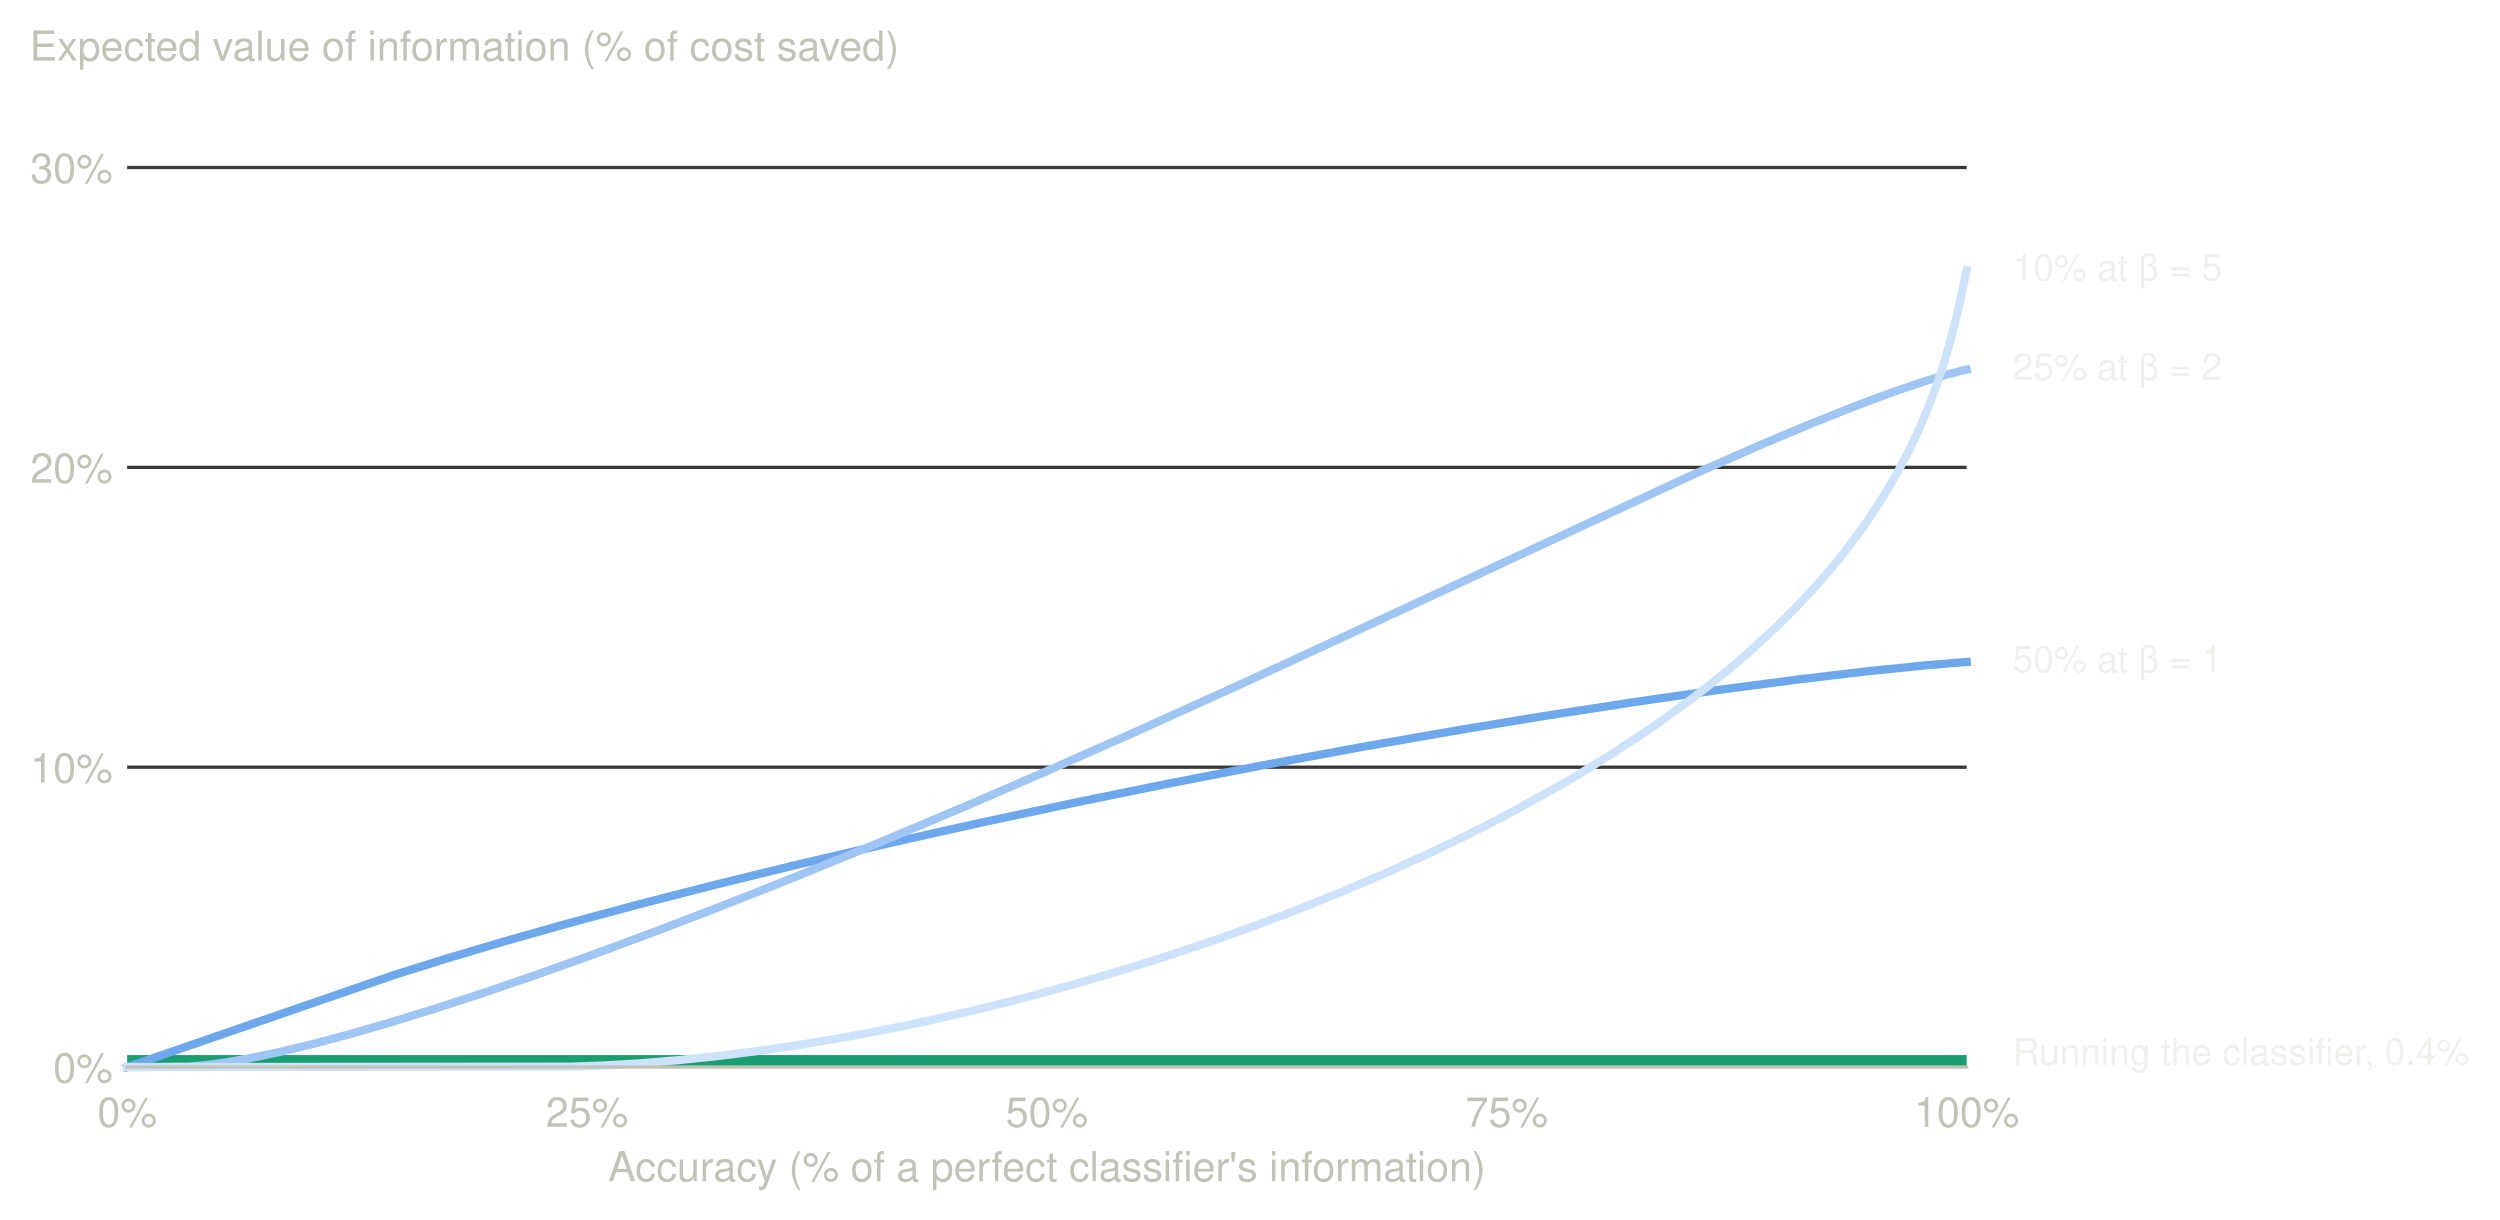
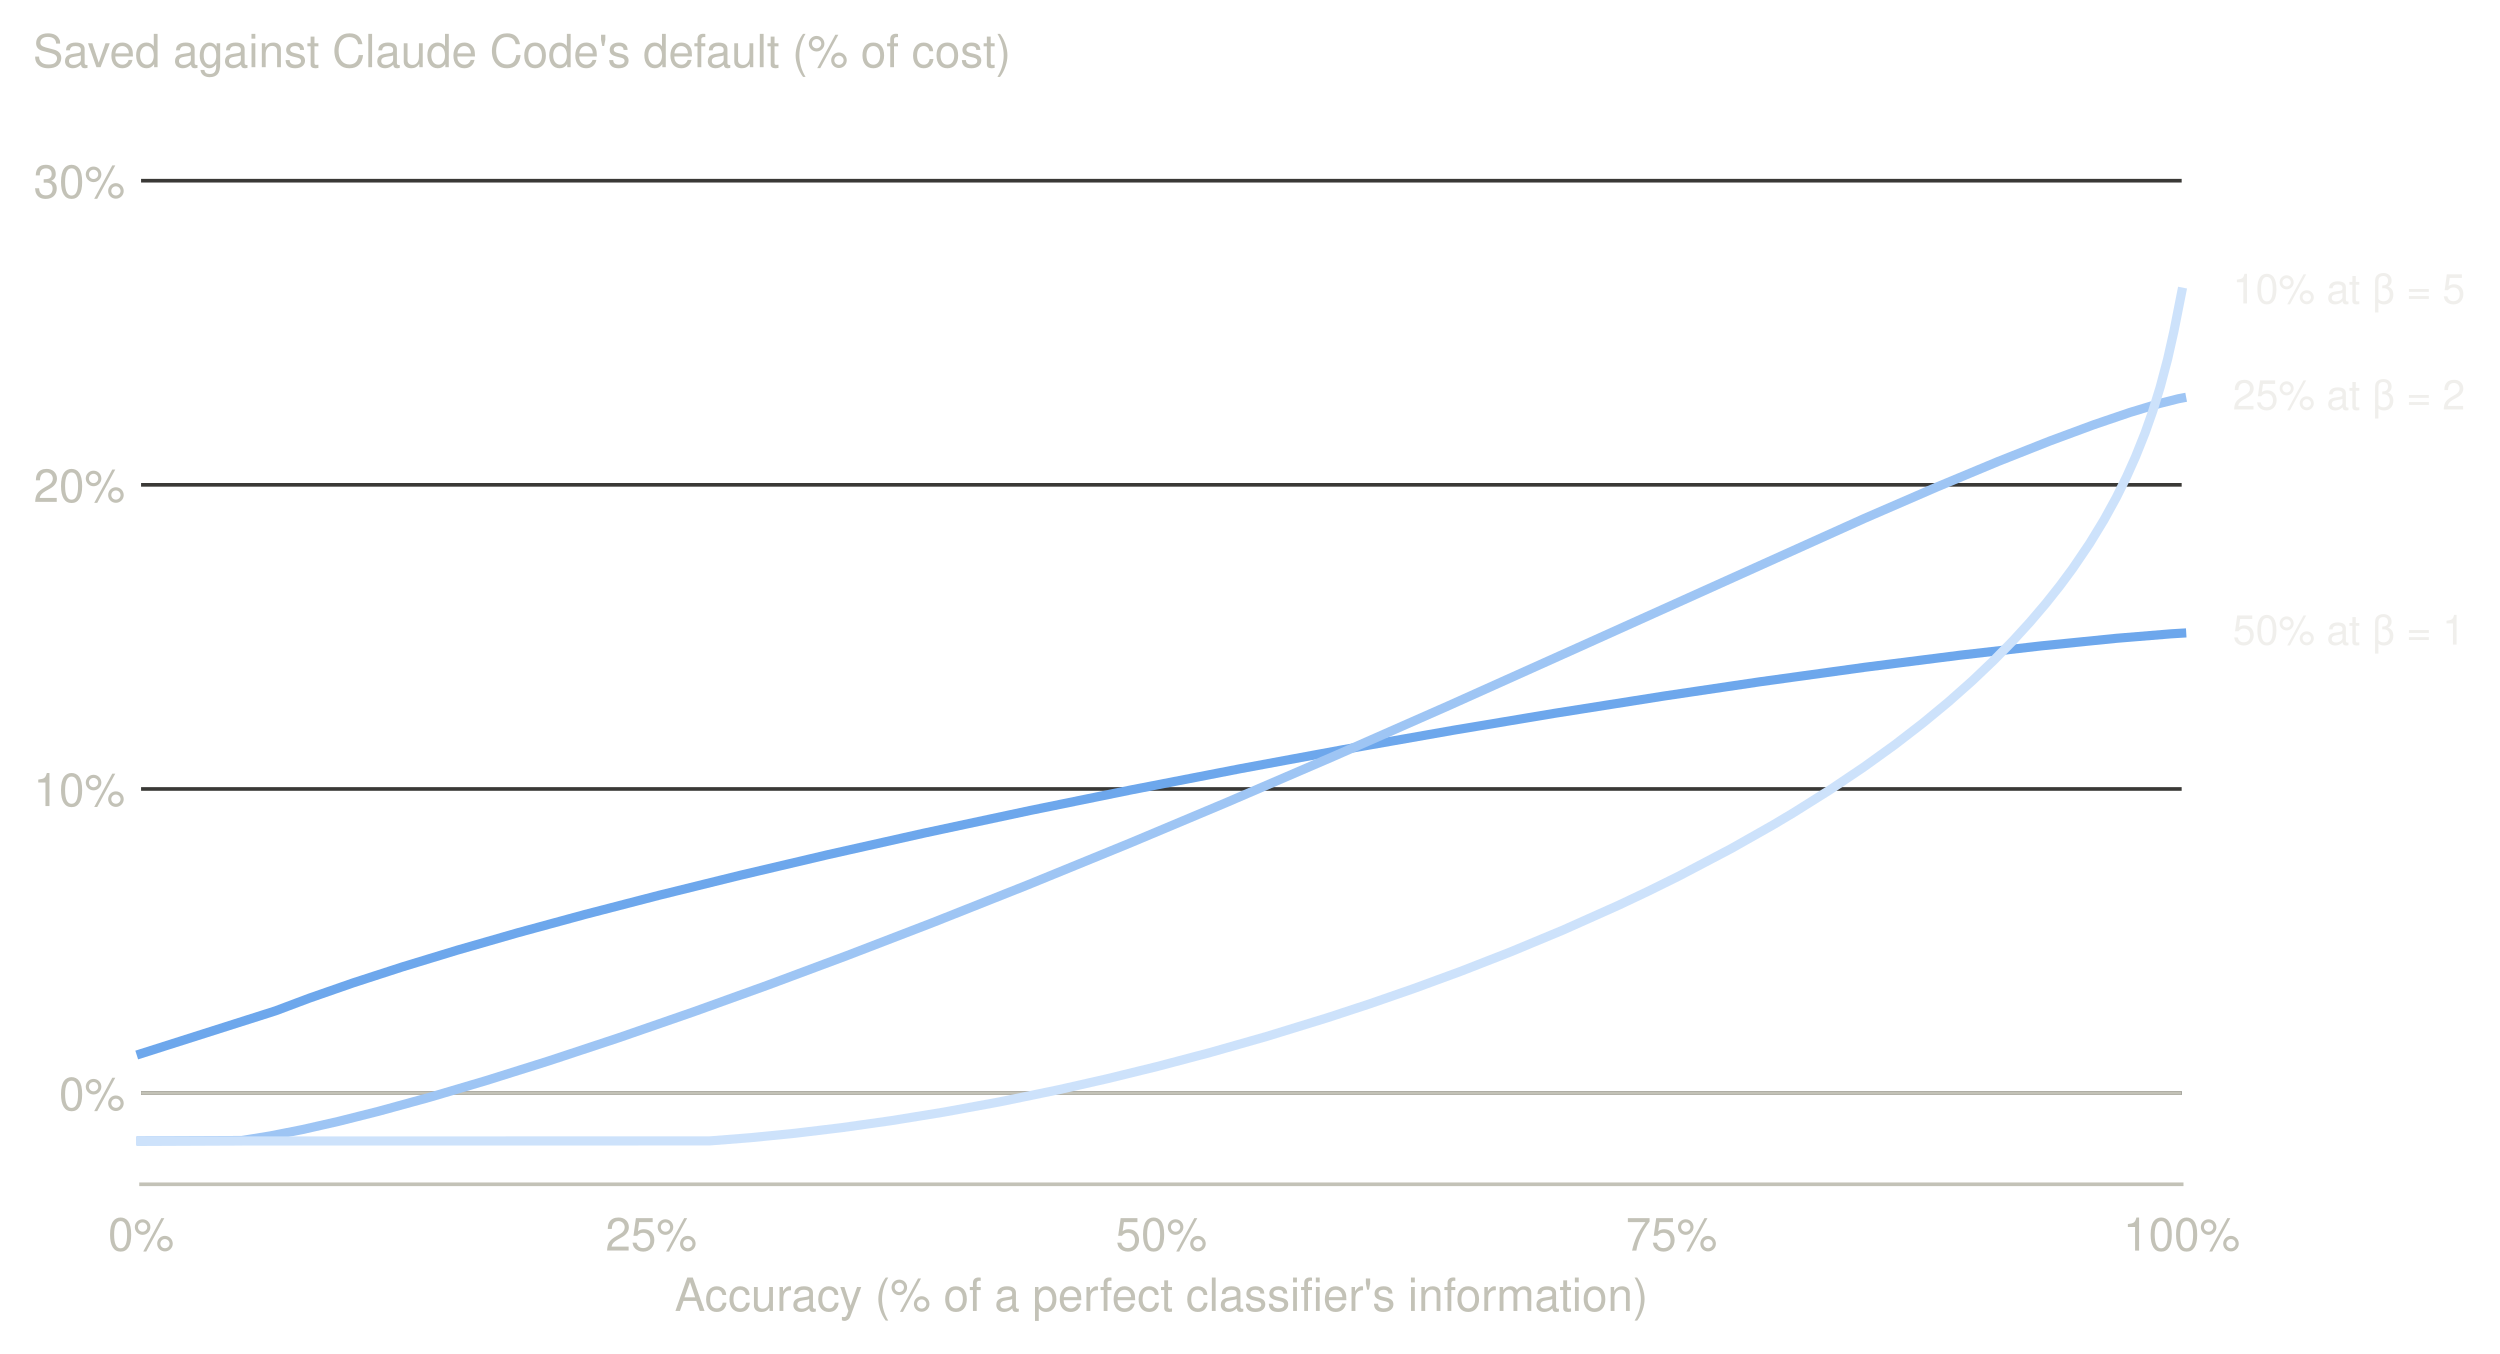
- <svg xmlns="http://www.w3.org/2000/svg" xmlns:xlink="http://www.w3.org/1999/xlink" width="606.681pt" height="295.989pt" viewBox="0 0 606.681 295.989" version="1.1">
+ <svg xmlns="http://www.w3.org/2000/svg" width="546.898pt" height="296.117pt" viewBox="0 0 546.898 296.117" version="1.1">
  <defs>
    <style type="text/css">*{stroke-linejoin: round; stroke-linecap: butt}</style>
  </defs>
  <g id="figure_1">
    <g id="patch_1">
-       <path d="M 0 295.989  L 606.681 295.989  L 606.681 0  L 0 0  L 0 295.989  z " style="fill: none" />
+       <path d="M 0 296.117  L 546.898 296.117  L 546.898 0  L 0 0  L 0 296.117  z " style="fill: none" />
    </g>
    <g id="axes_1">
      <g id="patch_2">
-         <path d="M 30.86 258.946  L 477.26 258.946  L 477.26 26.098  L 30.86 26.098  L 30.86 258.946  z " style="fill: none" />
+         <path d="M 30.86 259.074  L 477.26 259.074  L 477.26 26.226  L 30.86 26.226  L 30.86 259.074  z " style="fill: none" />
      </g>
      <g id="matplotlib.axis_1">
        <g id="xtick_1">
          <g id="line2d_1" />
          <g id="text_1">
-             <text style="font-size: 10px; font-family: 'Helvetica', 'Arial', 'DejaVu Sans'; text-anchor: middle; fill: #c3c2b7" x="30.86" y="273.446" transform="rotate(-0 30.86 273.4463)">0%</text>
+             <text style="font-size: 10px; font-family: 'Helvetica', 'Arial', 'DejaVu Sans'; text-anchor: middle; fill: #c3c2b7" x="30.86" y="273.574" transform="rotate(-0 30.86 273.5744)">0%</text>
          </g>
        </g>
        <g id="xtick_2">
          <g id="line2d_2" />
          <g id="text_2">
-             <text style="font-size: 10px; font-family: 'Helvetica', 'Arial', 'DejaVu Sans'; text-anchor: middle; fill: #c3c2b7" x="142.46" y="273.446" transform="rotate(-0 142.46 273.4463)">25%</text>
+             <text style="font-size: 10px; font-family: 'Helvetica', 'Arial', 'DejaVu Sans'; text-anchor: middle; fill: #c3c2b7" x="142.46" y="273.574" transform="rotate(-0 142.46 273.5744)">25%</text>
          </g>
        </g>
        <g id="xtick_3">
          <g id="line2d_3" />
          <g id="text_3">
-             <text style="font-size: 10px; font-family: 'Helvetica', 'Arial', 'DejaVu Sans'; text-anchor: middle; fill: #c3c2b7" x="254.06" y="273.446" transform="rotate(-0 254.06 273.4463)">50%</text>
+             <text style="font-size: 10px; font-family: 'Helvetica', 'Arial', 'DejaVu Sans'; text-anchor: middle; fill: #c3c2b7" x="254.06" y="273.574" transform="rotate(-0 254.06 273.5744)">50%</text>
          </g>
        </g>
        <g id="xtick_4">
          <g id="line2d_4" />
          <g id="text_4">
-             <text style="font-size: 10px; font-family: 'Helvetica', 'Arial', 'DejaVu Sans'; text-anchor: middle; fill: #c3c2b7" x="365.66" y="273.446" transform="rotate(-0 365.66 273.4463)">75%</text>
+             <text style="font-size: 10px; font-family: 'Helvetica', 'Arial', 'DejaVu Sans'; text-anchor: middle; fill: #c3c2b7" x="365.66" y="273.574" transform="rotate(-0 365.66 273.5744)">75%</text>
          </g>
        </g>
        <g id="xtick_5">
          <g id="line2d_5" />
          <g id="text_5">
-             <text style="font-size: 10px; font-family: 'Helvetica', 'Arial', 'DejaVu Sans'; text-anchor: middle; fill: #c3c2b7" x="477.26" y="273.446" transform="rotate(-0 477.26 273.4463)">100%</text>
+             <text style="font-size: 10px; font-family: 'Helvetica', 'Arial', 'DejaVu Sans'; text-anchor: middle; fill: #c3c2b7" x="477.26" y="273.574" transform="rotate(-0 477.26 273.5744)">100%</text>
          </g>
        </g>
        <g id="text_6">
-           <text style="font-size: 10px; font-family: 'Helvetica', 'Arial', 'DejaVu Sans'; text-anchor: middle; fill: #c3c2b7" x="254.06" y="286.646" transform="rotate(-0 254.06 286.6455)">Accuracy (% of a perfect classifier's information)</text>
+           <text style="font-size: 10px; font-family: 'Helvetica', 'Arial', 'DejaVu Sans'; text-anchor: middle; fill: #c3c2b7" x="254.06" y="286.774" transform="rotate(-0 254.06 286.7736)">Accuracy (% of a perfect classifier's information)</text>
        </g>
      </g>
      <g id="matplotlib.axis_2">
        <g id="ytick_1">
          <g id="line2d_6">
-             <path d="M 30.86 258.946  L 477.26 258.946  " clip-path="url(#p3fc6cd0f99)" style="fill: none; stroke: #3a3936; stroke-width: 0.8; stroke-linecap: square" />
+             <path d="M 30.86 239.116  L 477.26 239.116  " clip-path="url(#p247e3aeb80)" style="fill: none; stroke: #3a3936; stroke-width: 0.8; stroke-linecap: square" />
          </g>
          <g id="line2d_7" />
          <g id="text_7">
-             <text style="font-size: 10px; font-family: 'Helvetica', 'Arial', 'DejaVu Sans'; text-anchor: end; fill: #c3c2b7" x="27.36" y="262.696" transform="rotate(-0 27.36 262.6963)">0%</text>
+             <text style="font-size: 10px; font-family: 'Helvetica', 'Arial', 'DejaVu Sans'; text-anchor: end; fill: #c3c2b7" x="27.36" y="242.866" transform="rotate(-0 27.36 242.866)">0%</text>
          </g>
        </g>
        <g id="ytick_2">
          <g id="line2d_8">
-             <path d="M 30.86 186.181  L 477.26 186.181  " clip-path="url(#p3fc6cd0f99)" style="fill: none; stroke: #3a3936; stroke-width: 0.8; stroke-linecap: square" />
+             <path d="M 30.86 172.588  L 477.26 172.588  " clip-path="url(#p247e3aeb80)" style="fill: none; stroke: #3a3936; stroke-width: 0.8; stroke-linecap: square" />
          </g>
          <g id="line2d_9" />
          <g id="text_8">
-             <text style="font-size: 10px; font-family: 'Helvetica', 'Arial', 'DejaVu Sans'; text-anchor: end; fill: #c3c2b7" x="27.36" y="189.931" transform="rotate(-0 27.36 189.9313)">10%</text>
+             <text style="font-size: 10px; font-family: 'Helvetica', 'Arial', 'DejaVu Sans'; text-anchor: end; fill: #c3c2b7" x="27.36" y="176.338" transform="rotate(-0 27.36 176.338)">10%</text>
          </g>
        </g>
        <g id="ytick_3">
          <g id="line2d_10">
-             <path d="M 30.86 113.416  L 477.26 113.416  " clip-path="url(#p3fc6cd0f99)" style="fill: none; stroke: #3a3936; stroke-width: 0.8; stroke-linecap: square" />
+             <path d="M 30.86 106.06  L 477.26 106.06  " clip-path="url(#p247e3aeb80)" style="fill: none; stroke: #3a3936; stroke-width: 0.8; stroke-linecap: square" />
          </g>
          <g id="line2d_11" />
          <g id="text_9">
-             <text style="font-size: 10px; font-family: 'Helvetica', 'Arial', 'DejaVu Sans'; text-anchor: end; fill: #c3c2b7" x="27.36" y="117.166" transform="rotate(-0 27.36 117.1663)">20%</text>
+             <text style="font-size: 10px; font-family: 'Helvetica', 'Arial', 'DejaVu Sans'; text-anchor: end; fill: #c3c2b7" x="27.36" y="109.81" transform="rotate(-0 27.36 109.81)">20%</text>
          </g>
        </g>
        <g id="ytick_4">
          <g id="line2d_12">
-             <path d="M 30.86 40.651  L 477.26 40.651  " clip-path="url(#p3fc6cd0f99)" style="fill: none; stroke: #3a3936; stroke-width: 0.8; stroke-linecap: square" />
+             <path d="M 30.86 39.532  L 477.26 39.532  " clip-path="url(#p247e3aeb80)" style="fill: none; stroke: #3a3936; stroke-width: 0.8; stroke-linecap: square" />
          </g>
          <g id="line2d_13" />
          <g id="text_10">
-             <text style="font-size: 10px; font-family: 'Helvetica', 'Arial', 'DejaVu Sans'; text-anchor: end; fill: #c3c2b7" x="27.36" y="44.401" transform="rotate(-0 27.36 44.40129)">30%</text>
+             <text style="font-size: 10px; font-family: 'Helvetica', 'Arial', 'DejaVu Sans'; text-anchor: end; fill: #c3c2b7" x="27.36" y="43.282" transform="rotate(-0 27.36 43.28202)">30%</text>
          </g>
        </g>
        <g id="text_11">
-           <text style="font-size: 10px; font-family: 'Helvetica', 'Arial', 'DejaVu Sans'; text-anchor: start; fill: #c3c2b7" x="7.2" y="14.7" transform="rotate(-0 7.2 14.7)">Expected value of information (% of cost saved)</text>
-         </g>
-       </g>
-       <g id="FillBetweenPolyCollection_1">
-         <defs>
-           <path id="md87deaf403" d="M 30.86 -39.954  L 30.86 -37.043  L 477.26 -37.043  L 477.26 -39.954  L 477.26 -39.954  L 30.86 -39.954  z " />
-         </defs>
-         <g>
-           <use xlink:href="#md87deaf403" x="0" y="295.989" style="fill: #199e70" />
+           <text style="font-size: 10px; font-family: 'Helvetica', 'Arial', 'DejaVu Sans'; text-anchor: start; fill: #c3c2b7" x="7.2" y="14.7" transform="rotate(-0 7.2 14.7)">Saved against Claude Code's default (% of cost)</text>
        </g>
      </g>
      <g id="line2d_14">
-         <path d="M 30.86 258.946  L 95.387 236.681  L 108.2 232.661  L 122.354 228.455  L 137.921 224.059  L 154.991 219.467  L 173.674 214.674  L 194.104 209.672  L 216.456 204.452  L 237.764 199.698  L 260.913 194.762  L 282.42 190.379  L 305.703 185.848  L 331.089 181.162  L 354.196 177.132  L 374.271 173.822  L 396.151 170.431  L 416.675 167.478  L 436.432 164.876  L 452.983 162.92  L 467.289 161.453  L 476.602 160.692  L 477.26 160.655  L 477.26 160.655  " style="fill: none; stroke: #6da7ec; stroke-width: 2; stroke-linecap: square" />
+         <path d="M 30.86 239.116  L 477.26 239.116  " clip-path="url(#p247e3aeb80)" style="fill: none; stroke: #c3c2b7; stroke-width: 0.8; stroke-linecap: square" />
      </g>
      <g id="line2d_15">
-         <path d="M 30.86 258.946  L 45.416 258.858  L 49.714 258.496  L 54.593 257.848  L 60.065 256.906  L 67.218 255.426  L 75.224 253.52  L 84.116 251.17  L 93.928 248.353  L 104.705 245.046  L 116.495 241.216  L 129.359 236.83  L 143.365 231.845  L 158.599 226.21  L 175.16 219.862  L 193.175 212.726  L 212.797 204.707  L 234.226 195.685  L 254.227 187.038  L 275.964 177.418  L 299.732 166.665  L 325.956 154.573  L 410.672 115.258  L 426.617 108.235  L 438.949 103.036  L 450.018 98.615  L 459.088 95.234  L 466.565 92.676  L 472.655 90.823  L 476.493 89.846  L 477.26 89.697  L 477.26 89.697  " style="fill: none; stroke: #9ec5f4; stroke-width: 2; stroke-linecap: square" />
+         <path d="M 30.86 230.494  L 60.292 221.125  L 67.706 218.34  L 77.269 215.008  L 88.031 211.514  L 100.039 207.855  L 113.347 204.029  L 128.022 200.032  L 144.141 195.859  L 161.802 191.505  L 181.122 186.964  L 202.25 182.23  L 225.377 177.293  L 247.446 172.799  L 271.461 168.136  L 293.822 163.996  L 318.108 159.718  L 340.095 156.042  L 364.035 152.26  L 384.954 149.153  L 407.954 145.971  L 428.852 143.32  L 446.627 141.282  L 462.98 139.636  L 474.962 138.652  L 477.26 138.514  L 477.26 138.514  " style="fill: none; stroke: #6da7ec; stroke-width: 2; stroke-linecap: square" />
      </g>
      <g id="line2d_16">
-         <path d="M 30.86 258.946  L 138.379 258.85  L 146.556 258.557  L 155.187 258.048  L 164.304 257.305  L 173.945 256.305  L 184.15 255.019  L 194.971 253.415  L 206.466 251.453  L 218.705 249.083  L 228.422 247.001  L 238.648 244.622  L 249.432 241.906  L 260.834 238.804  L 272.926 235.253  L 285.797 231.172  L 294.864 228.104  L 304.367 224.712  L 314.352 220.944  L 324.879 216.732  L 336.019 211.988  L 347.864 206.592  L 354.086 203.599  L 360.532 200.373  L 367.222 196.88  L 378.728 190.491  L 383.417 187.734  L 392.224 182.282  L 400.311 176.922  L 407.718 171.665  L 414.491 166.52  L 420.673 161.49  L 426.3 156.589  L 431.419 151.813  L 436.065 147.169  L 440.276 142.66  L 444.084 138.291  L 447.529 134.055  L 450.639 129.958  L 453.441 126.002  L 457.132 120.328  L 460.273 114.98  L 462.948 109.94  L 465.223 105.21  L 467.715 99.416  L 469.707 94.183  L 471.646 88.394  L 473.336 82.601  L 474.981 76.06  L 476.099 71.001  L 477.26 65.584  L 477.26 65.584  " style="fill: none; stroke: #cde2fb; stroke-width: 2; stroke-linecap: square" />
+         <path d="M 30.86 249.595  L 52.901 249.494  L 59.111 248.491  L 66.144 247.102  L 74.027 245.315  L 82.79 243.11  L 93.928 240.055  L 106.326 236.393  L 120.058 232.08  L 135.217 227.065  L 151.914 221.28  L 167.893 215.524  L 185.267 209.049  L 204.179 201.771  L 224.806 193.584  L 247.379 184.351  L 268.509 175.469  L 291.561 165.54  L 316.908 154.368  L 345.111 141.699  L 407.945 113.371  L 423.742 106.522  L 437.112 100.95  L 448.414 96.477  L 457.999 92.927  L 465.914 90.235  L 472.367 88.281  L 476.493 87.239  L 477.26 87.093  L 477.26 87.093  " style="fill: none; stroke: #9ec5f4; stroke-width: 2; stroke-linecap: square" />
+       </g>
+       <g id="line2d_17">
+         <path d="M 30.86 249.595  L 155.187 249.588  L 164.304 248.87  L 173.945 247.91  L 184.15 246.682  L 194.971 245.154  L 206.466 243.288  L 218.705 241.039  L 231.772 238.346  L 242.178 235.991  L 253.16 233.304  L 264.784 230.235  L 277.125 226.719  L 290.279 222.672  L 299.558 219.625  L 309.296 216.248  L 319.544 212.486  L 330.367 208.266  L 341.847 203.491  L 354.086 198.026  L 360.532 194.976  L 367.222 191.673  L 378.728 185.63  L 387.913 180.432  L 392.224 177.862  L 400.311 172.786  L 407.718 167.806  L 414.491 162.928  L 420.673 158.157  L 426.3 153.503  L 431.419 148.964  L 436.065 144.546  L 440.276 140.252  L 444.084 136.085  L 447.529 132.04  L 450.639 128.123  L 453.441 124.333  L 457.132 118.885  L 460.273 113.734  L 462.948 108.862  L 465.223 104.27  L 467.141 99.984  L 469.252 94.7  L 470.936 89.925  L 472.561 84.676  L 474.178 78.596  L 475.583 72.368  L 477.26 63.9  L 477.26 63.9  " style="fill: none; stroke: #cde2fb; stroke-width: 2; stroke-linecap: square" />
      </g>
      <g id="patch_3">
-         <path d="M 30.86 258.946  L 477.26 258.946  " style="fill: none; stroke: #c3c2b7; stroke-width: 0.8; stroke-linejoin: miter; stroke-linecap: square" />
+         <path d="M 30.86 259.074  L 477.26 259.074  " style="fill: none; stroke: #c3c2b7; stroke-width: 0.8; stroke-linejoin: miter; stroke-linecap: square" />
      </g>
      <g id="text_12">
-         <text style="font-size: 9px; font-family: 'Helvetica', 'Arial', 'DejaVu Sans'; text-anchor: start; fill: #f0efec" x="488.42" y="258.415" transform="rotate(-0 488.42 258.4151)">Running the classifier, 0.4%</text>
+         <text style="font-size: 9px; font-family: 'Helvetica', 'Arial', 'DejaVu Sans'; text-anchor: start; fill: #f0efec" x="488.42" y="141.008" transform="rotate(-0 488.42 141.008)">50% at β = 1</text>
      </g>
      <g id="text_13">
-         <text style="font-size: 9px; font-family: 'Helvetica', 'Arial', 'DejaVu Sans'; text-anchor: start; fill: #f0efec" x="488.42" y="163.149" transform="rotate(-0 488.42 163.1494)">50% at β = 1</text>
+         <text style="font-size: 9px; font-family: 'Helvetica', 'Arial', 'DejaVu Sans'; text-anchor: start; fill: #f0efec" x="488.42" y="89.587" transform="rotate(-0 488.42 89.5869)">25% at β = 2</text>
      </g>
      <g id="text_14">
-         <text style="font-size: 9px; font-family: 'Helvetica', 'Arial', 'DejaVu Sans'; text-anchor: start; fill: #f0efec" x="488.42" y="92.191" transform="rotate(-0 488.42 92.19142)">25% at β = 2</text>
-       </g>
-       <g id="text_15">
-         <text style="font-size: 9px; font-family: 'Helvetica', 'Arial', 'DejaVu Sans'; text-anchor: start; fill: #f0efec" x="488.42" y="68.078" transform="rotate(-0 488.42 68.07797)">10% at β = 5</text>
+         <text style="font-size: 9px; font-family: 'Helvetica', 'Arial', 'DejaVu Sans'; text-anchor: start; fill: #f0efec" x="488.42" y="66.394" transform="rotate(-0 488.42 66.39406)">10% at β = 5</text>
      </g>
    </g>
  </g>
  <defs>
-     <clipPath id="p3fc6cd0f99">
-       <rect x="30.86" y="26.098" width="446.4" height="232.848" />
+     <clipPath id="p247e3aeb80">
+       <rect x="30.86" y="26.226" width="446.4" height="232.848" />
    </clipPath>
  </defs>
</svg>
